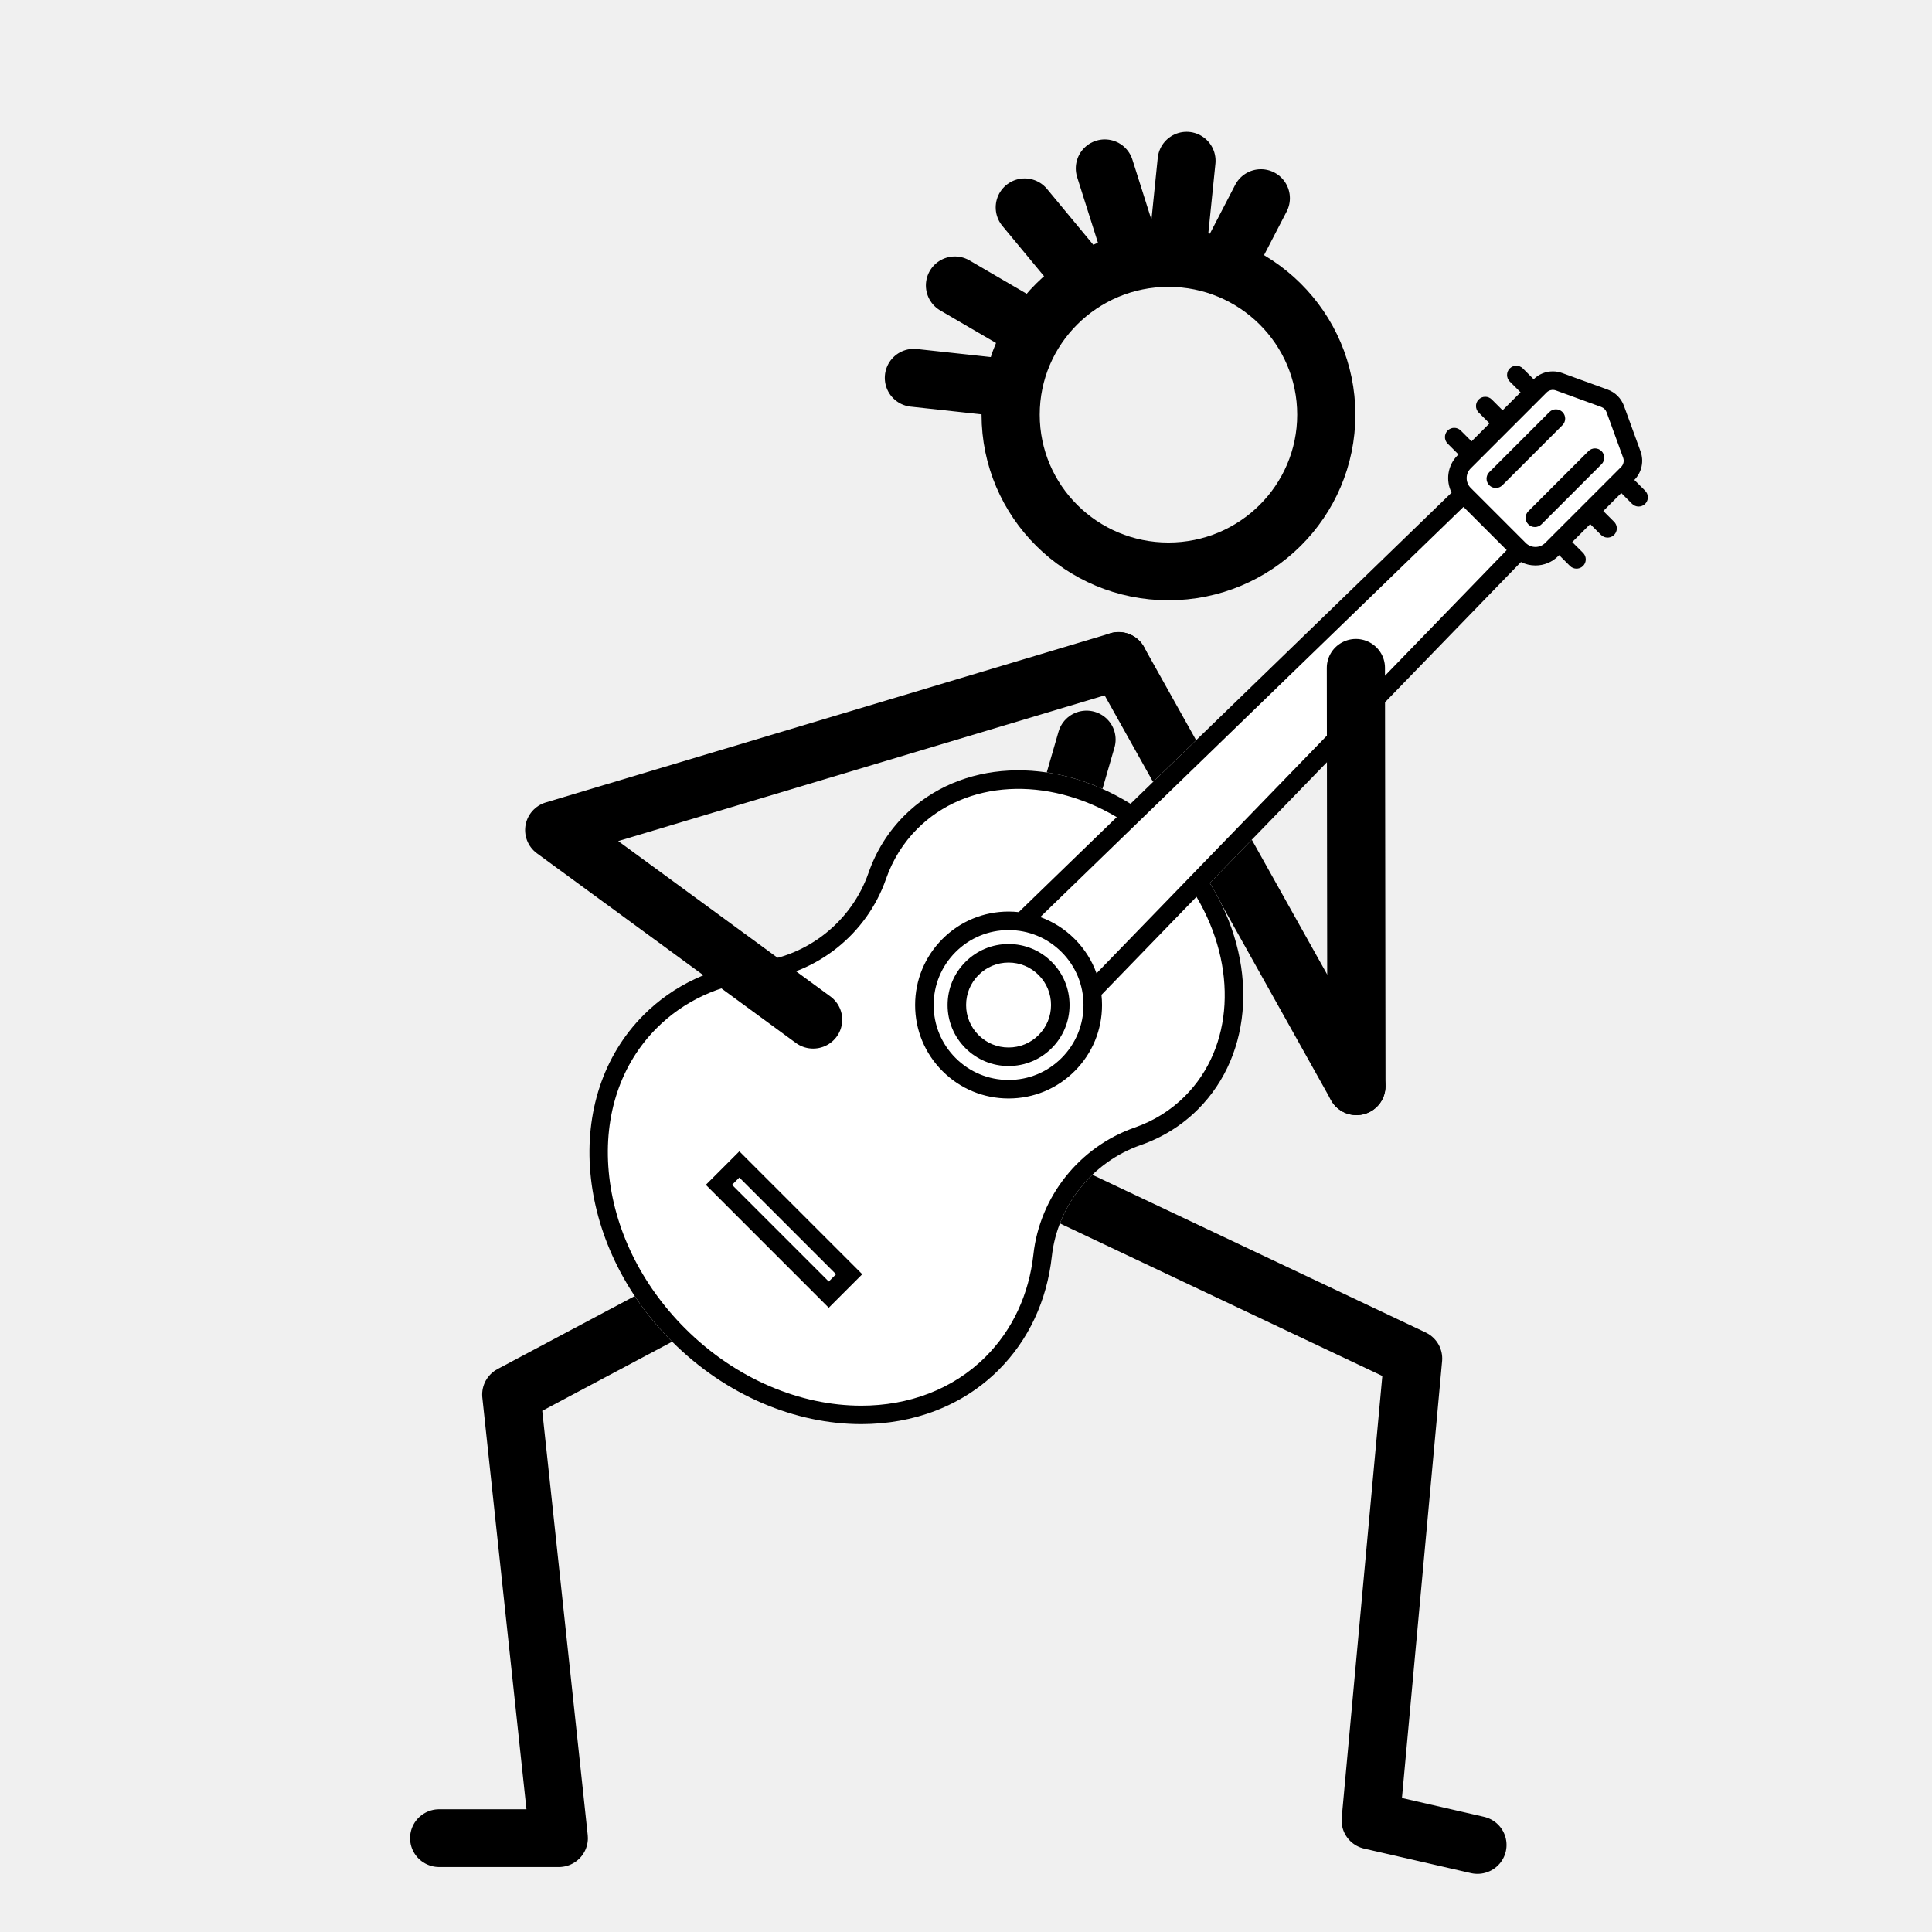
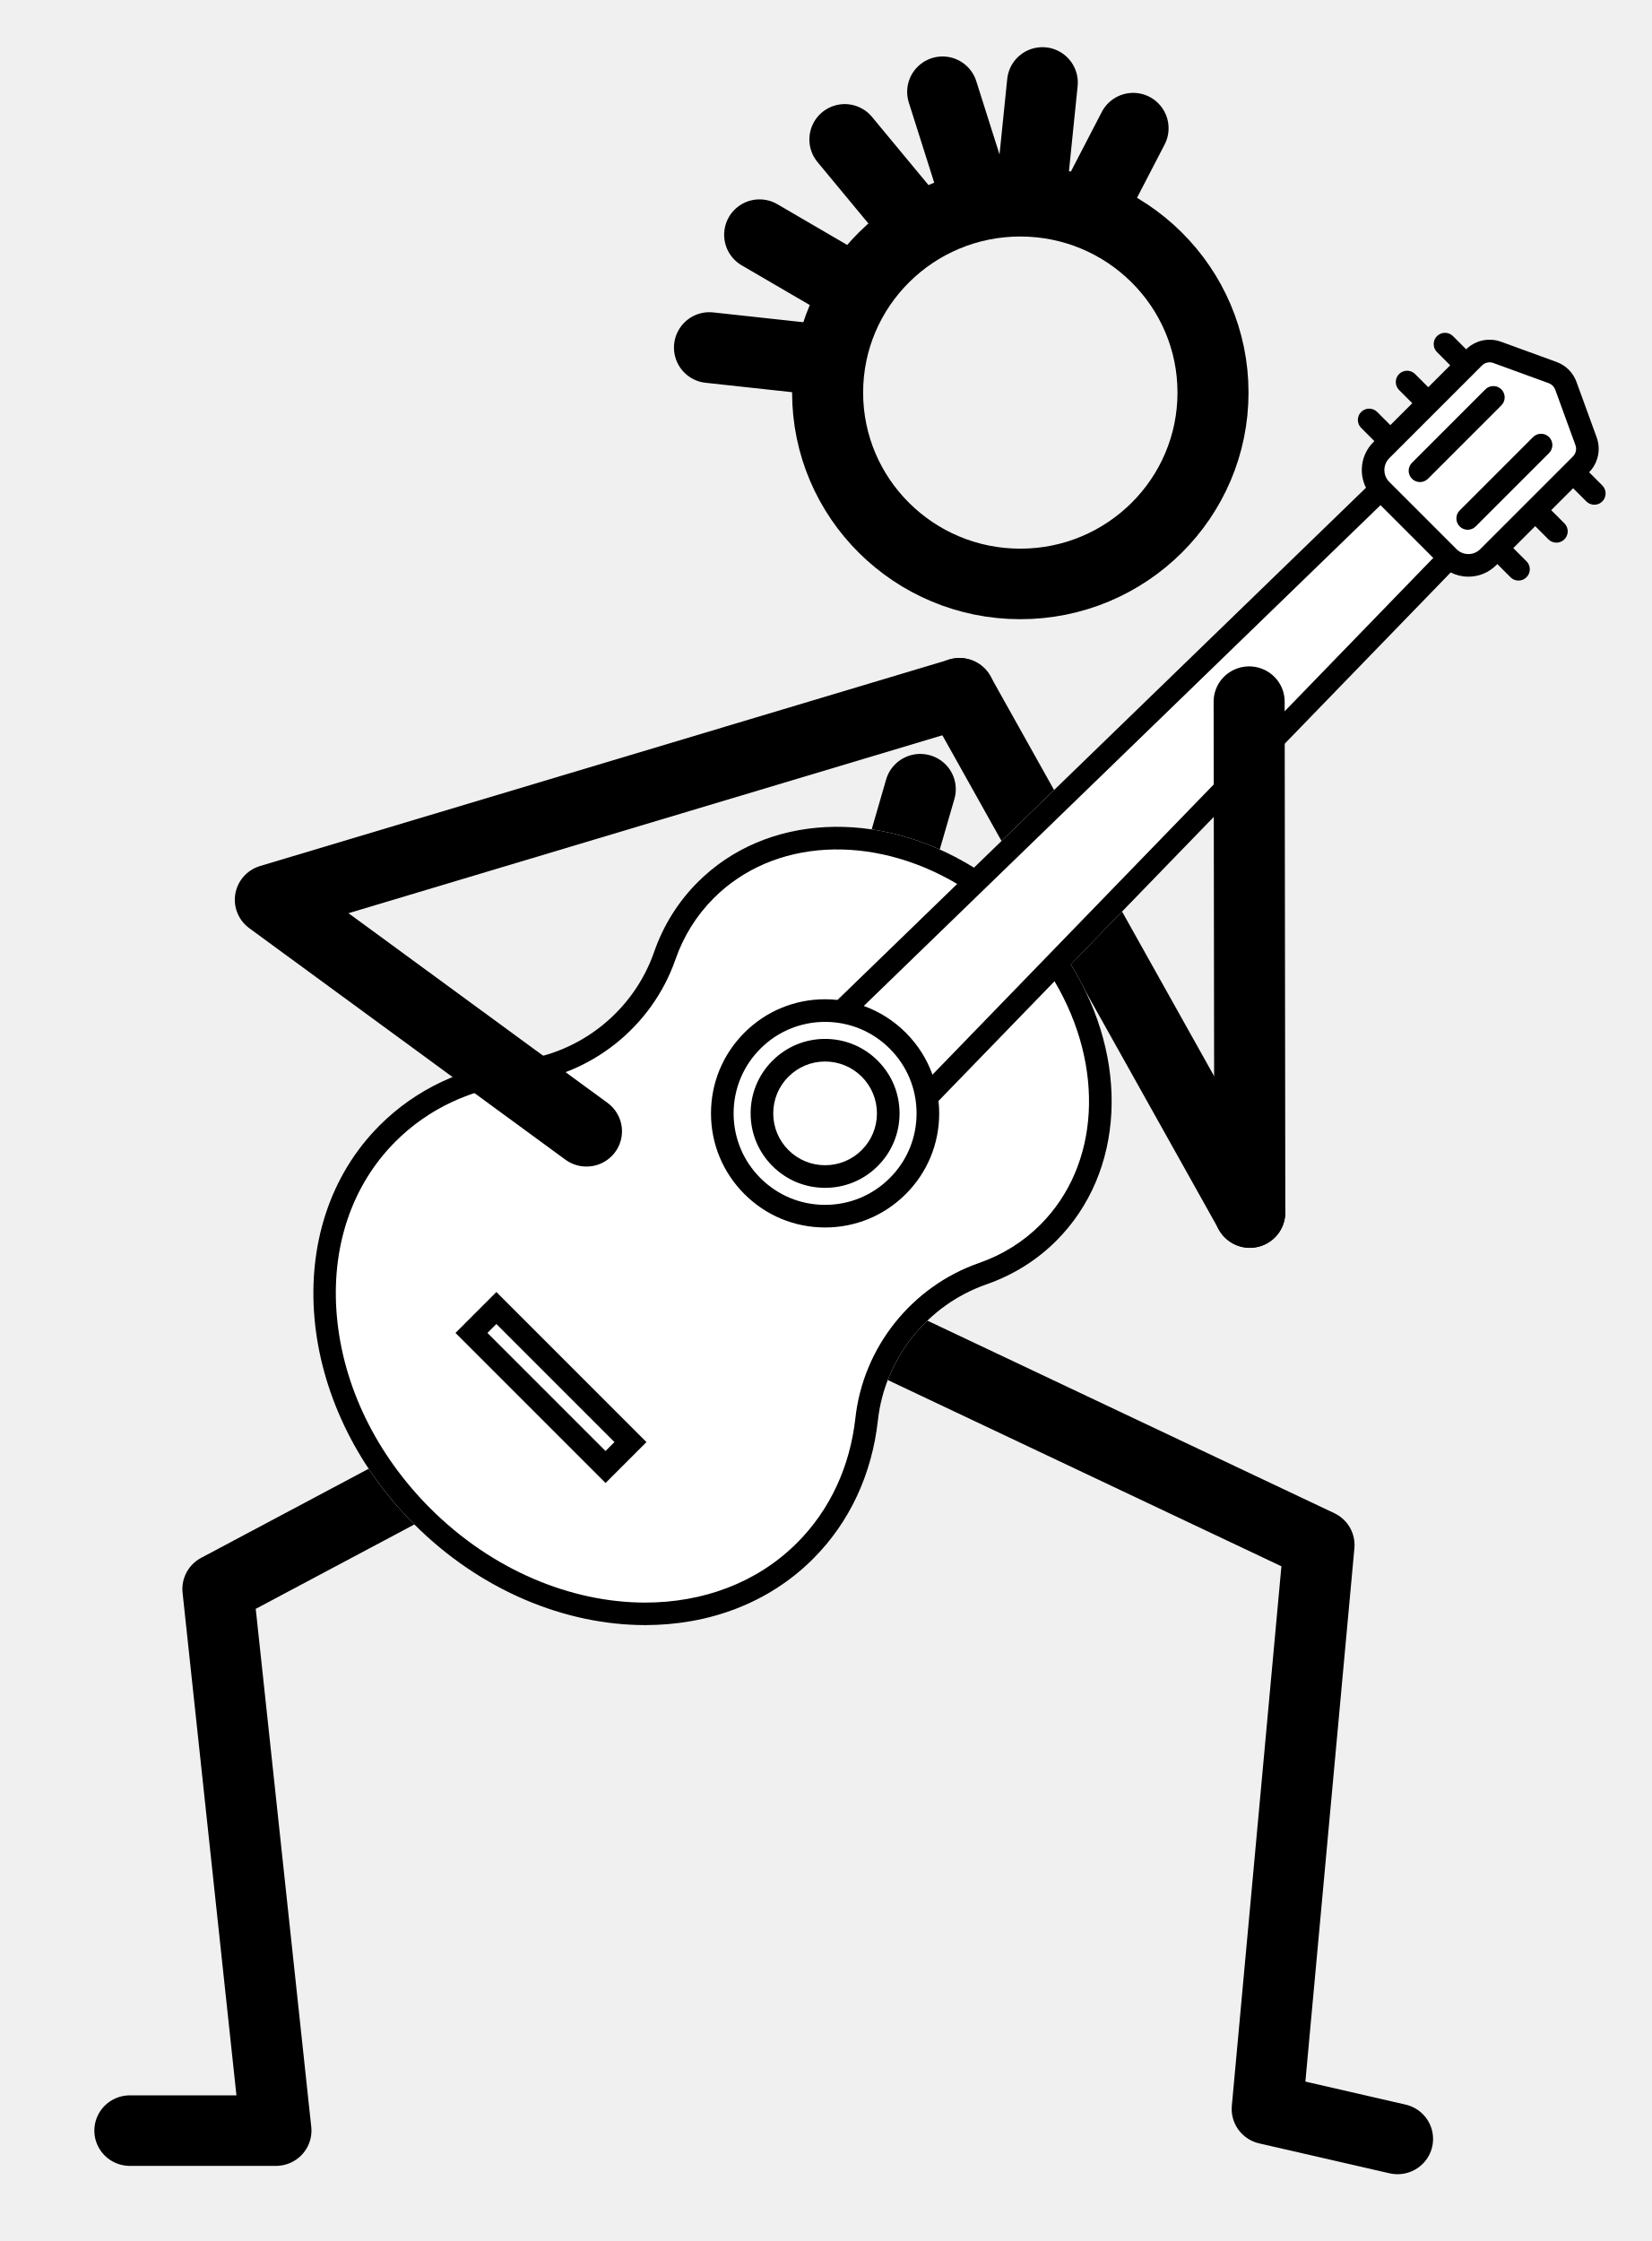
- <svg xmlns="http://www.w3.org/2000/svg" xml:space="preserve" width="100" height="100">
-   <g style="display:inline">
-     <path d="m58.683 29.432 12.31 22.007" style="display:inline;fill:none;stroke:#000;stroke-width:3;stroke-linecap:round;stroke-linejoin:round;stroke-miterlimit:4.7;stroke-dasharray:none;stroke-opacity:1" transform="translate(-.783 4.782)" />
-     <g style="stroke-width:1.839;stroke-dasharray:none" transform="matrix(1.63742 0 0 1.62584 -22.934 -6.417)">
-       <path d="m48.352 27.49-3.7 12.869" style="fill:none;stroke:#000;stroke-width:1.839;stroke-linecap:round;stroke-linejoin:round;stroke-miterlimit:4.7;stroke-dasharray:none;stroke-opacity:1" />
-       <circle cx="50.942" cy="17.149" r="4.989" style="display:inline;fill:none;stroke:#000;stroke-width:1.839;stroke-linecap:square;stroke-linejoin:round;stroke-miterlimit:4.7;stroke-dasharray:none;stroke-opacity:1" />
-       <path d="m60.709 62.683-3.375-.78 1.342-14.706-13.956-6.65-14.553 7.796 1.503 14.123h-3.782" style="fill:none;stroke:#000;stroke-width:1.839;stroke-linecap:round;stroke-linejoin:round;stroke-miterlimit:4.7;stroke-dasharray:none;stroke-opacity:1" />
+ <svg xmlns="http://www.w3.org/2000/svg" xml:space="preserve" width="70" height="95" version="1.1" id="svg9">
+   <defs id="defs9" />
+   <g style="display:inline" id="g9" transform="translate(-17.22503,-4.822)">
+     <path d="m 58.683,29.432 12.31,22.007" style="display:inline;fill:none;stroke:#000000;stroke-width:3;stroke-linecap:round;stroke-linejoin:round;stroke-miterlimit:4.7;stroke-dasharray:none;stroke-opacity:1" transform="translate(-0.783,4.782)" id="path1" />
+     <g style="stroke-width:1.839;stroke-dasharray:none" transform="matrix(1.63742,0,0,1.62584,-22.934,-6.417)" id="g3">
+       <path d="m 48.352,27.49 -3.7,12.869" style="fill:none;stroke:#000000;stroke-width:1.839;stroke-linecap:round;stroke-linejoin:round;stroke-miterlimit:4.7;stroke-dasharray:none;stroke-opacity:1" id="path2" />
+       <circle cx="50.942" cy="17.149" r="4.989" style="display:inline;fill:none;stroke:#000000;stroke-width:1.839;stroke-linecap:square;stroke-linejoin:round;stroke-miterlimit:4.7;stroke-dasharray:none;stroke-opacity:1" id="circle2" />
+       <path d="M 60.709,62.683 57.334,61.903 58.676,47.197 44.72,40.547 30.167,48.343 31.67,62.466 H 27.888" style="fill:none;stroke:#000000;stroke-width:1.839;stroke-linecap:round;stroke-linejoin:round;stroke-miterlimit:4.7;stroke-dasharray:none;stroke-opacity:1" id="path3" />
    </g>
-     <g style="stroke-width:8.342;stroke:none;fill:#fff;fill-opacity:1">
-       <path d="M400.214-.007a4 4 0 0 0-2.835 1.173 4.016 4.016 0 0 0 0 5.67l4.66 4.66-7.74 7.74-4.66-4.66a4.016 4.016 0 0 0-5.67 0 3.997 3.997 0 0 0 0 5.653l4.66 4.66-7.739 7.756-4.66-4.66a4.016 4.016 0 0 0-5.67 0 3.997 3.997 0 0 0 0 5.653l4.66 4.66-.358.375c-4.354 4.355-5.21 10.904-2.59 16.13l-138.64 134.339c-33.78-20.951-73.55-18.997-97.68 5.132-6.962 6.963-12.167 15.29-15.462 24.75-7.279 20.875-26.164 35.919-48.097 38.338-19.158 2.126-36.088 10.067-48.962 22.941-35.523 35.524-30.042 98.807 12.22 141.068 23.53 23.528 53.568 35.651 81.711 35.65 22.405-.002 43.612-7.685 59.357-23.43 12.874-12.875 20.815-29.818 22.94-48.978 2.428-21.922 17.473-40.795 38.339-48.082 9.479-3.303 17.815-8.494 24.766-15.446 24.129-24.13 26.056-63.926 5.1-97.71L402.218 84.766a13.86 13.86 0 0 0 6.257 1.483c3.726 0 7.24-1.456 9.874-4.09l.358-.375 4.66 4.676a4 4 0 0 0 2.835 1.157 4 4 0 0 0 2.835-1.157 4.016 4.016 0 0 0 0-5.67l-4.66-4.66 7.74-7.739 4.66 4.66a4.01 4.01 0 0 0 5.67 0 4.016 4.016 0 0 0 0-5.67l-4.66-4.66 7.739-7.74 4.66 4.66a4.01 4.01 0 0 0 5.67 0 4.02 4.02 0 0 0 0-5.67l-4.676-4.66c3.179-3.23 4.241-8.053 2.688-12.317l-7.153-19.634a11.79 11.79 0 0 0-7.055-7.055l-19.633-7.152a11.8 11.8 0 0 0-4.04-.717c-3.122 0-6.055 1.218-8.278 3.405l-4.676-4.676a3.97 3.97 0 0 0-2.819-1.173" style="fill:#fff;stroke:none;fill-opacity:1" transform="translate(30.51 18.93)scale(.11987)" />
+     <g style="fill:#ffffff;fill-opacity:1;stroke:none;stroke-width:8.342" id="g4">
+       <path d="m 400.214,-0.007 a 4,4 0 0 0 -2.835,1.173 4.016,4.016 0 0 0 0,5.67 l 4.66,4.66 -7.74,7.74 -4.66,-4.66 a 4.016,4.016 0 0 0 -5.67,0 3.997,3.997 0 0 0 0,5.653 l 4.66,4.66 -7.739,7.756 -4.66,-4.66 a 4.016,4.016 0 0 0 -5.67,0 3.997,3.997 0 0 0 0,5.653 l 4.66,4.66 -0.358,0.375 c -4.354,4.355 -5.21,10.904 -2.59,16.13 l -138.64,134.339 c -33.78,-20.951 -73.55,-18.997 -97.68,5.132 -6.962,6.963 -12.167,15.29 -15.462,24.75 -7.279,20.875 -26.164,35.919 -48.097,38.338 -19.158,2.126 -36.088,10.067 -48.962,22.941 -35.523,35.524 -30.042,98.807 12.22,141.068 23.53,23.528 53.568,35.651 81.711,35.65 22.405,-0.002 43.612,-7.685 59.357,-23.43 12.874,-12.875 20.815,-29.818 22.94,-48.978 2.428,-21.922 17.473,-40.795 38.339,-48.082 9.479,-3.303 17.815,-8.494 24.766,-15.446 24.129,-24.13 26.056,-63.926 5.1,-97.71 L 402.218,84.766 a 13.86,13.86 0 0 0 6.257,1.483 c 3.726,0 7.24,-1.456 9.874,-4.09 l 0.358,-0.375 4.66,4.676 a 4,4 0 0 0 2.835,1.157 4,4 0 0 0 2.835,-1.157 4.016,4.016 0 0 0 0,-5.67 l -4.66,-4.66 7.74,-7.739 4.66,4.66 a 4.01,4.01 0 0 0 5.67,0 4.016,4.016 0 0 0 0,-5.67 l -4.66,-4.66 7.739,-7.74 4.66,4.66 a 4.01,4.01 0 0 0 5.67,0 4.02,4.02 0 0 0 0,-5.67 l -4.676,-4.66 c 3.179,-3.23 4.241,-8.053 2.688,-12.317 L 446.715,17.36 A 11.79,11.79 0 0 0 439.66,10.305 L 420.027,3.153 a 11.8,11.8 0 0 0 -4.04,-0.717 c -3.122,0 -6.055,1.218 -8.278,3.405 l -4.676,-4.676 a 3.97,3.97 0 0 0 -2.819,-1.173" style="fill:#ffffff;fill-opacity:1;stroke:none" transform="matrix(0.11987,0,0,0.11987,30.51,18.93)" id="path4" />
    </g>
-     <path d="m56.99 39.168-.017-13.319M39.816 37.051l-8.185-6.036 17.842-5.383" style="display:inline;fill:none;stroke:#000;stroke-width:1.839;stroke-linecap:round;stroke-linejoin:round;stroke-miterlimit:4.7;stroke-dasharray:none;stroke-opacity:1" transform="matrix(1.63742 0 0 1.62584 -23.108 -7.46)" />
-     <g style="display:inline;stroke-width:8.342">
-       <path d="M162.354 257.426c-4.975 4.974-7.714 11.587-7.714 18.622 0 7.034 2.739 13.648 7.713 18.622s11.588 7.713 18.622 7.713 13.648-2.739 18.622-7.713 7.713-11.588 7.713-18.622-2.739-13.648-7.713-18.622-11.587-7.714-18.622-7.714c-7.033.001-13.647 2.74-18.621 7.714m36.957 18.622c0 4.897-1.907 9.502-5.371 12.965a18.2 18.2 0 0 1-12.965 5.37 18.2 18.2 0 0 1-12.965-5.371 18.22 18.22 0 0 1-5.371-12.965c0-4.898 1.907-9.502 5.371-12.965a18.22 18.22 0 0 1 12.965-5.371c4.898 0 9.502 1.907 12.965 5.371a18.22 18.22 0 0 1 5.371 12.966M50.254 353.695l53.072 53.072 14.47-14.47-53.072-53.072zm53.072 41.758-41.759-41.758 3.157-3.157 41.758 41.758z" style="stroke-width:8.342" transform="translate(30.51 18.93)scale(.11987)" />
-       <path d="m455.849 53.979-4.664-4.664a11.84 11.84 0 0 0 2.68-12.317l-7.154-19.64a11.77 11.77 0 0 0-7.05-7.05l-19.64-7.154a11.8 11.8 0 0 0-4.039-.713 11.73 11.73 0 0 0-8.278 3.394l-4.664-4.664a4 4 0 0 0-5.657 5.657l4.661 4.661-7.751 7.751-4.661-4.661a4 4 0 0 0-5.657 5.657l4.661 4.661-7.751 7.751-4.661-4.661a4 4 0 0 0-5.657 5.657l4.661 4.661-.371.371c-4.354 4.355-5.212 10.893-2.593 16.12L233.637 189.149c-33.78-20.951-73.563-19.008-97.692 5.121-6.963 6.963-12.165 15.292-15.46 24.751-7.279 20.875-26.152 35.927-48.085 38.346-19.158 2.126-36.09 10.055-48.964 22.929-35.523 35.524-30.042 98.807 12.22 141.068 23.53 23.529 53.569 35.658 81.712 35.656 22.405-.001 43.611-7.691 59.356-23.436 12.874-12.875 20.803-29.806 22.929-48.966 2.427-21.922 17.479-40.796 38.345-48.083 9.479-3.303 17.81-8.501 24.761-15.453 24.129-24.13 26.069-63.916 5.112-97.701L402.22 84.759c1.92.967 4.048 1.49 6.26 1.49 3.726 0 7.229-1.451 9.863-4.085l.371-.371 4.661 4.661a4 4 0 0 0 2.829 1.171 4 4 0 0 0 2.829-6.828l-4.661-4.661 7.751-7.751 4.661 4.661a4 4 0 0 0 2.829 1.171 4 4 0 0 0 2.829-6.828l-4.661-4.661 7.751-7.751 4.661 4.661a4 4 0 0 0 2.829 1.171 4 4 0 0 0 2.829-1.171 4.005 4.005 0 0 0-.002-5.659M209.51 247.513c-4.271-4.27-9.33-7.464-14.849-9.449l182.746-177.11 18.66 18.659-177.11 182.745c-1.984-5.517-5.177-10.575-9.447-14.845m-5.657 5.658c6.111 6.11 9.477 14.235 9.477 22.877s-3.365 16.767-9.477 22.877c-6.11 6.111-14.235 9.477-22.877 9.477s-16.767-3.365-22.877-9.477c-6.111-6.111-9.477-14.235-9.477-22.877s3.365-16.767 9.477-22.877c6.11-6.111 14.235-9.477 22.877-9.477s16.767 3.365 22.877 9.477m53.249 62.255c-6.092 6.092-13.405 10.652-21.739 13.556-23.759 8.297-40.897 29.79-43.661 54.755-1.924 17.333-9.06 32.614-20.635 44.19-14.207 14.207-33.367 21.131-53.711 21.13-26.061-.002-54.061-11.368-76.042-33.35-19.054-19.054-30.772-43.121-32.995-67.769-2.199-24.375 5.179-46.389 20.775-61.985 11.575-11.576 26.856-18.711 44.187-20.635 24.977-2.755 46.471-19.894 54.759-43.665 2.896-8.313 7.459-15.623 13.563-21.727 21.062-21.062 55.884-22.885 86.092-5.018l-42.332 41.027a41 41 0 0 0-4.386-.242c-10.779 0-20.913 4.198-28.535 11.819s-11.819 17.755-11.819 28.535c0 10.779 4.198 20.913 11.819 28.535s17.755 11.819 28.535 11.819 20.913-4.198 28.535-11.819 11.819-17.756 11.819-28.535c0-1.479-.086-2.943-.242-4.393l41.024-42.33c17.873 30.213 16.053 65.039-5.011 86.102M408.48 78.248a5.9 5.9 0 0 1-4.206-1.743l-23.761-23.761a5.955 5.955 0 0 1 .002-8.41l32.778-32.779a3.8 3.8 0 0 1 3.99-.884l19.64 7.154a3.8 3.8 0 0 1 2.271 2.271l7.154 19.64a3.82 3.82 0 0 1-.884 3.99l-32.779 32.779a5.9 5.9 0 0 1-4.205 1.743" style="stroke-width:8.342" transform="translate(30.51 18.93)scale(.11987)" />
-       <path d="M420.146 20.006a4 4 0 0 0-5.657 0l-25.952 25.952a4 4 0 1 0 5.658 5.657l25.952-25.952a4 4 0 0 0-.001-5.657m16.868 16.869a4 4 0 0 0-5.657 0l-25.952 25.952a4 4 0 1 0 5.658 5.657l25.952-25.952a4 4 0 0 0-.001-5.657" style="stroke-width:8.342" transform="translate(30.51 18.93)scale(.11987)" />
+     <path d="M 56.99,39.168 56.973,25.849 M 39.816,37.051 31.631,31.015 49.473,25.632" style="display:inline;fill:none;stroke:#000000;stroke-width:1.839;stroke-linecap:round;stroke-linejoin:round;stroke-miterlimit:4.7;stroke-dasharray:none;stroke-opacity:1" transform="matrix(1.63742,0,0,1.62584,-23.108,-7.46)" id="path5" />
+     <g style="display:inline;stroke-width:8.342" id="g8">
+       <path d="m 162.354,257.426 c -4.975,4.974 -7.714,11.587 -7.714,18.622 0,7.034 2.739,13.648 7.713,18.622 4.974,4.974 11.588,7.713 18.622,7.713 7.034,0 13.648,-2.739 18.622,-7.713 4.974,-4.974 7.713,-11.588 7.713,-18.622 0,-7.034 -2.739,-13.648 -7.713,-18.622 -4.974,-4.974 -11.587,-7.714 -18.622,-7.714 -7.033,0.001 -13.647,2.74 -18.621,7.714 m 36.957,18.622 c 0,4.897 -1.907,9.502 -5.371,12.965 a 18.2,18.2 0 0 1 -12.965,5.37 18.2,18.2 0 0 1 -12.965,-5.371 18.22,18.22 0 0 1 -5.371,-12.965 c 0,-4.898 1.907,-9.502 5.371,-12.965 a 18.22,18.22 0 0 1 12.965,-5.371 c 4.898,0 9.502,1.907 12.965,5.371 a 18.22,18.22 0 0 1 5.371,12.966 m -149.057,77.647 53.072,53.072 14.47,-14.47 -53.072,-53.072 z m 53.072,41.758 -41.759,-41.758 3.157,-3.157 41.758,41.758 z" style="stroke-width:8.342" transform="matrix(0.11987,0,0,0.11987,30.51,18.93)" id="path6" />
+       <path d="m 455.849,53.979 -4.664,-4.664 a 11.84,11.84 0 0 0 2.68,-12.317 l -7.154,-19.64 a 11.77,11.77 0 0 0 -7.05,-7.05 l -19.64,-7.154 a 11.8,11.8 0 0 0 -4.039,-0.713 11.73,11.73 0 0 0 -8.278,3.394 L 403.04,1.171 a 4,4 0 0 0 -5.657,5.657 l 4.661,4.661 -7.751,7.751 -4.661,-4.661 a 4,4 0 0 0 -5.657,5.657 l 4.661,4.661 -7.751,7.751 -4.661,-4.661 a 4,4 0 0 0 -5.657,5.657 l 4.661,4.661 -0.371,0.371 c -4.354,4.355 -5.212,10.893 -2.593,16.12 L 233.637,189.149 c -33.78,-20.951 -73.563,-19.008 -97.692,5.121 -6.963,6.963 -12.165,15.292 -15.46,24.751 -7.279,20.875 -26.152,35.927 -48.085,38.346 -19.158,2.126 -36.09,10.055 -48.964,22.929 -35.523,35.524 -30.042,98.807 12.22,141.068 23.53,23.529 53.569,35.658 81.712,35.656 22.405,-10e-4 43.611,-7.691 59.356,-23.436 12.874,-12.875 20.803,-29.806 22.929,-48.966 2.427,-21.922 17.479,-40.796 38.345,-48.083 9.479,-3.303 17.81,-8.501 24.761,-15.453 24.129,-24.13 26.069,-63.916 5.112,-97.701 L 402.22,84.759 c 1.92,0.967 4.048,1.49 6.26,1.49 3.726,0 7.229,-1.451 9.863,-4.085 l 0.371,-0.371 4.661,4.661 a 4,4 0 0 0 2.829,1.171 4,4 0 0 0 2.829,-6.828 l -4.661,-4.661 7.751,-7.751 4.661,4.661 a 4,4 0 0 0 2.829,1.171 4,4 0 0 0 2.829,-6.828 l -4.661,-4.661 7.751,-7.751 4.661,4.661 a 4,4 0 0 0 2.829,1.171 4,4 0 0 0 2.829,-1.171 4.005,4.005 0 0 0 -0.002,-5.659 M 209.51,247.513 c -4.271,-4.27 -9.33,-7.464 -14.849,-9.449 l 182.746,-177.11 18.66,18.659 -177.11,182.745 c -1.984,-5.517 -5.177,-10.575 -9.447,-14.845 m -5.657,5.658 c 6.111,6.11 9.477,14.235 9.477,22.877 0,8.642 -3.365,16.767 -9.477,22.877 -6.11,6.111 -14.235,9.477 -22.877,9.477 -8.642,0 -16.767,-3.365 -22.877,-9.477 -6.111,-6.111 -9.477,-14.235 -9.477,-22.877 0,-8.642 3.365,-16.767 9.477,-22.877 6.11,-6.111 14.235,-9.477 22.877,-9.477 8.642,0 16.767,3.365 22.877,9.477 m 53.249,62.255 c -6.092,6.092 -13.405,10.652 -21.739,13.556 -23.759,8.297 -40.897,29.79 -43.661,54.755 -1.924,17.333 -9.06,32.614 -20.635,44.19 -14.207,14.207 -33.367,21.131 -53.711,21.13 C 91.295,449.055 63.295,437.689 41.314,415.707 22.26,396.653 10.542,372.586 8.319,347.938 6.12,323.563 13.498,301.549 29.094,285.953 40.669,274.377 55.95,267.242 73.281,265.318 c 24.977,-2.755 46.471,-19.894 54.759,-43.665 2.896,-8.313 7.459,-15.623 13.563,-21.727 21.062,-21.062 55.884,-22.885 86.092,-5.018 l -42.332,41.027 a 41,41 0 0 0 -4.386,-0.242 c -10.779,0 -20.913,4.198 -28.535,11.819 -7.622,7.621 -11.819,17.755 -11.819,28.535 0,10.779 4.198,20.913 11.819,28.535 7.621,7.622 17.755,11.819 28.535,11.819 10.78,0 20.913,-4.198 28.535,-11.819 7.622,-7.621 11.819,-17.756 11.819,-28.535 0,-1.479 -0.086,-2.943 -0.242,-4.393 l 41.024,-42.33 c 17.873,30.213 16.053,65.039 -5.011,86.102 M 408.48,78.248 a 5.9,5.9 0 0 1 -4.206,-1.743 L 380.513,52.744 a 5.955,5.955 0 0 1 0.002,-8.41 l 32.778,-32.779 a 3.8,3.8 0 0 1 3.99,-0.884 l 19.64,7.154 a 3.8,3.8 0 0 1 2.271,2.271 l 7.154,19.64 a 3.82,3.82 0 0 1 -0.884,3.99 l -32.779,32.779 a 5.9,5.9 0 0 1 -4.205,1.743" style="stroke-width:8.342" transform="matrix(0.11987,0,0,0.11987,30.51,18.93)" id="path7" />
+       <path d="m 420.146,20.006 a 4,4 0 0 0 -5.657,0 l -25.952,25.952 a 4,4 0 1 0 5.658,5.657 l 25.952,-25.952 a 4,4 0 0 0 -10e-4,-5.657 m 16.868,16.869 a 4,4 0 0 0 -5.657,0 l -25.952,25.952 a 4,4 0 1 0 5.658,5.657 l 25.952,-25.952 a 4,4 0 0 0 -10e-4,-5.657" style="stroke-width:8.342" transform="matrix(0.11987,0,0,0.11987,30.51,18.93)" id="path8" />
    </g>
-     <path d="m54.033 12.224-3.826-2.232m6.696-.319-3.083-3.72m5.527 2.339-1.381-4.358M52.97 15.307l-4.89-.532m13.642-6.546L62.2 3.54m2.225 5.067 1.623-3.13" style="fill:none;stroke:#000;stroke-width:3;stroke-linecap:round;stroke-linejoin:round;stroke-miterlimit:4.7;stroke-opacity:1" transform="translate(-.783 4.782)" />
+     <path d="M 54.033,12.224 50.207,9.992 M 56.903,9.673 53.82,5.953 M 59.347,8.292 57.966,3.934 M 52.97,15.307 48.08,14.775 M 61.722,8.229 62.2,3.54 m 2.225,5.067 1.623,-3.13" style="fill:none;stroke:#000000;stroke-width:3;stroke-linecap:round;stroke-linejoin:round;stroke-miterlimit:4.7;stroke-opacity:1" transform="translate(-0.783,4.782)" id="path9" />
  </g>
</svg>
